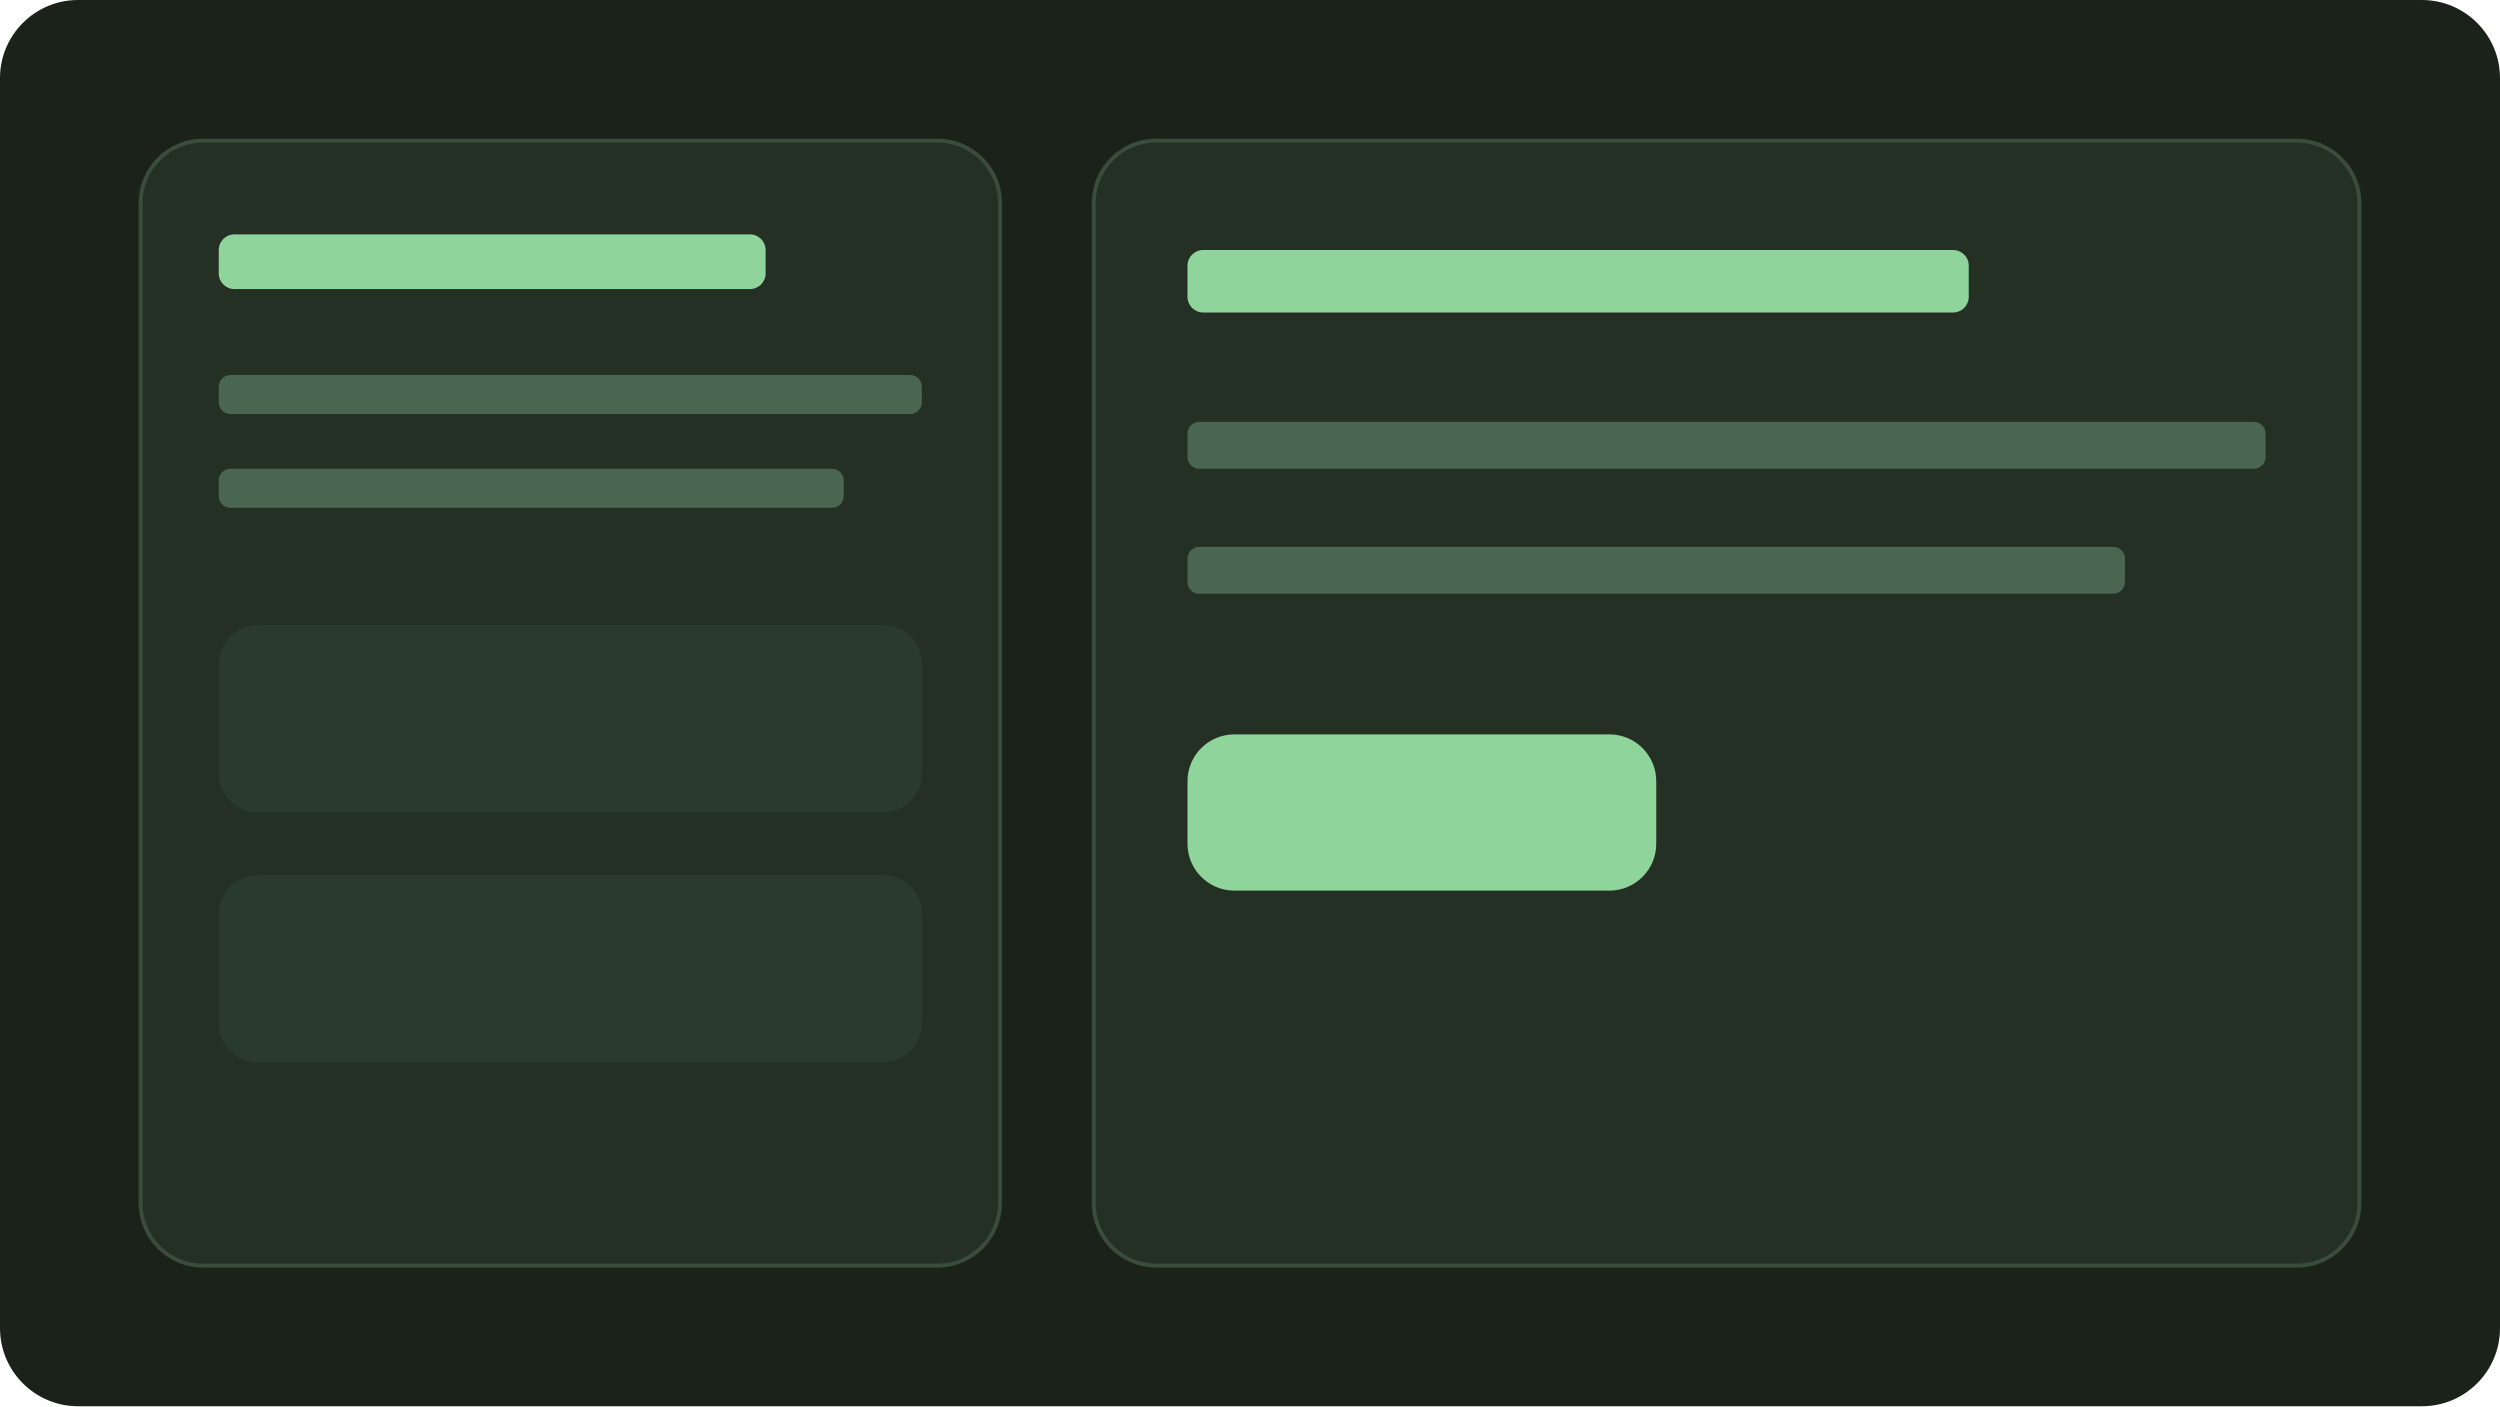
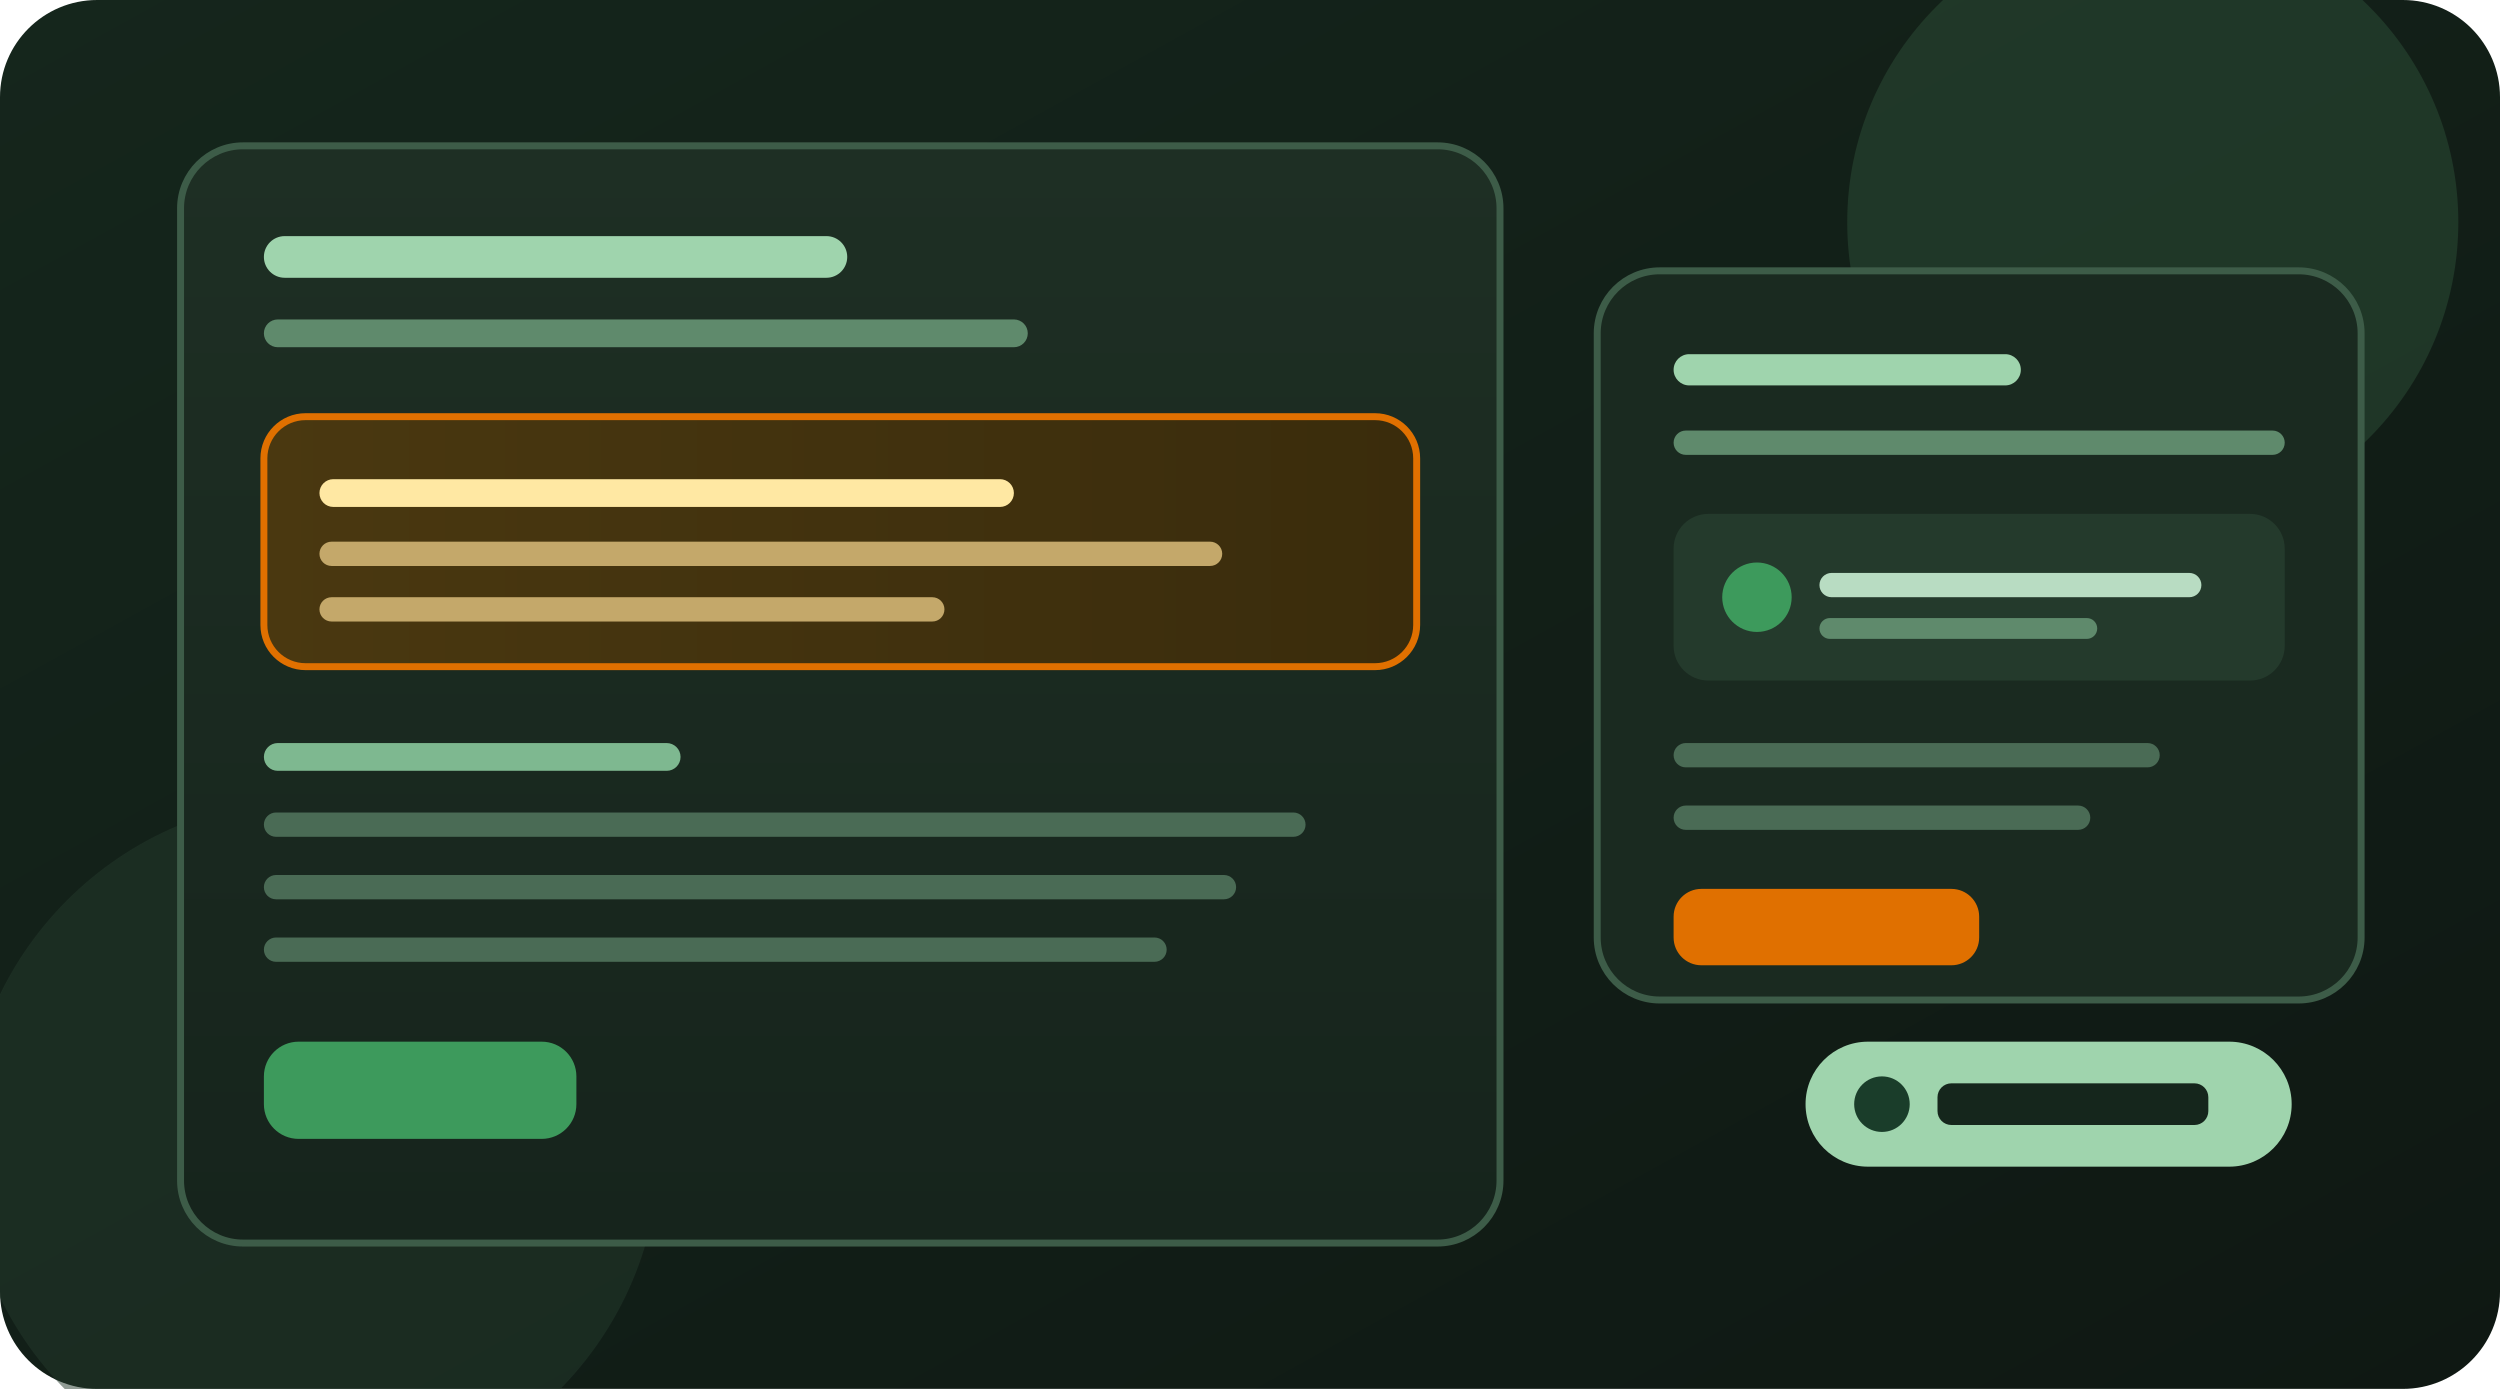
- <svg xmlns="http://www.w3.org/2000/svg" viewBox="0 0 640 360" fill="none">
-   <rect width="640" height="360" rx="20" fill="#1a221a" />
-   <rect x="36" y="36" width="220" height="288" rx="16" fill="#243024" stroke="#3a4d3c" />
-   <rect x="56" y="60" width="140" height="14" rx="4" fill="#8fd49a" />
-   <rect x="56" y="96" width="180" height="10" rx="3" fill="#4a6550" />
-   <rect x="56" y="120" width="160" height="10" rx="3" fill="#4a6550" />
-   <rect x="56" y="160" width="180" height="48" rx="10" fill="#2a3a2c" />
-   <rect x="56" y="224" width="180" height="48" rx="10" fill="#2a3a2c" />
-   <rect x="280" y="36" width="324" height="288" rx="16" fill="#243024" stroke="#3a4d3c" />
-   <rect x="304" y="64" width="200" height="16" rx="4" fill="#8fd49a" />
-   <rect x="304" y="108" width="276" height="12" rx="3" fill="#4a6550" />
-   <rect x="304" y="140" width="240" height="12" rx="3" fill="#4a6550" />
-   <rect x="304" y="188" width="120" height="40" rx="12" fill="#8fd49a" />
+ <svg xmlns="http://www.w3.org/2000/svg" viewBox="0 0 720 400" fill="none" role="img" aria-label="Daily Idea report mock — dark">
+   <defs>
+     <linearGradient id="skyD" x1="0" y1="0" x2="1" y2="1">
+       <stop offset="0%" stop-color="#15261c" />
+       <stop offset="100%" stop-color="#0f1813" />
+     </linearGradient>
+     <linearGradient id="sheetD" x1="0" y1="0" x2="0" y2="1">
+       <stop offset="0%" stop-color="#1e2f24" />
+       <stop offset="100%" stop-color="#16241c" />
+     </linearGradient>
+     <linearGradient id="execD" x1="0" y1="0" x2="1" y2="0">
+       <stop offset="0%" stop-color="#4a3810" />
+       <stop offset="100%" stop-color="#3a2c0c" />
+     </linearGradient>
+   </defs>
+   <rect width="720" height="400" rx="28" fill="url(#skyD)" />
+   <circle cx="620" cy="64" r="88" fill="#2a4a34" opacity="0.55" />
+   <circle cx="90" cy="330" r="100" fill="#243a2c" opacity="0.5" />
+   <rect x="52" y="42" width="380" height="316" rx="18" fill="url(#sheetD)" stroke="#3d5c48" stroke-width="2" />
+   <rect x="76" y="68" width="168" height="12" rx="6" fill="#9fd4ad" />
+   <rect x="76" y="92" width="220" height="8" rx="4" fill="#5f8a6c" />
+   <rect x="76" y="120" width="332" height="72" rx="12" fill="url(#execD)" stroke="#E07000" stroke-width="2" />
+   <rect x="92" y="138" width="200" height="8" rx="4" fill="#FFE8A3" />
+   <rect x="92" y="156" width="260" height="7" rx="3.5" fill="#c4a86a" />
+   <rect x="92" y="172" width="180" height="7" rx="3.5" fill="#c4a86a" />
+   <rect x="76" y="214" width="120" height="8" rx="4" fill="#7eb890" />
+   <rect x="76" y="234" width="300" height="7" rx="3.5" fill="#4a6b55" />
+   <rect x="76" y="252" width="280" height="7" rx="3.5" fill="#4a6b55" />
+   <rect x="76" y="270" width="260" height="7" rx="3.5" fill="#4a6b55" />
+   <rect x="76" y="300" width="90" height="28" rx="10" fill="#3d9a5c" />
+   <rect x="460" y="78" width="220" height="210" rx="18" fill="#1a2a20" stroke="#3d5c48" stroke-width="2" />
+   <rect x="482" y="102" width="100" height="9" rx="4.5" fill="#9fd4ad" />
+   <rect x="482" y="124" width="176" height="7" rx="3.5" fill="#5f8a6c" />
+   <rect x="482" y="148" width="176" height="48" rx="10" fill="#243a2c" />
+   <circle cx="506" cy="172" r="10" fill="#3d9a5c" />
+   <rect x="524" y="165" width="110" height="7" rx="3.5" fill="#b8dcc2" />
+   <rect x="524" y="178" width="80" height="6" rx="3" fill="#5f8a6c" />
+   <rect x="482" y="214" width="140" height="7" rx="3.5" fill="#4a6b55" />
+   <rect x="482" y="232" width="120" height="7" rx="3.5" fill="#4a6b55" />
+   <rect x="482" y="256" width="88" height="22" rx="8" fill="#E07000" />
+   <g transform="translate(520 300)">
+     <rect width="140" height="36" rx="18" fill="#9fd4ad" />
+     <circle cx="22" cy="18" r="8" fill="#1a3d2a" />
+     <rect x="38" y="12" width="78" height="12" rx="4" fill="#15261c" />
+   </g>
</svg>
